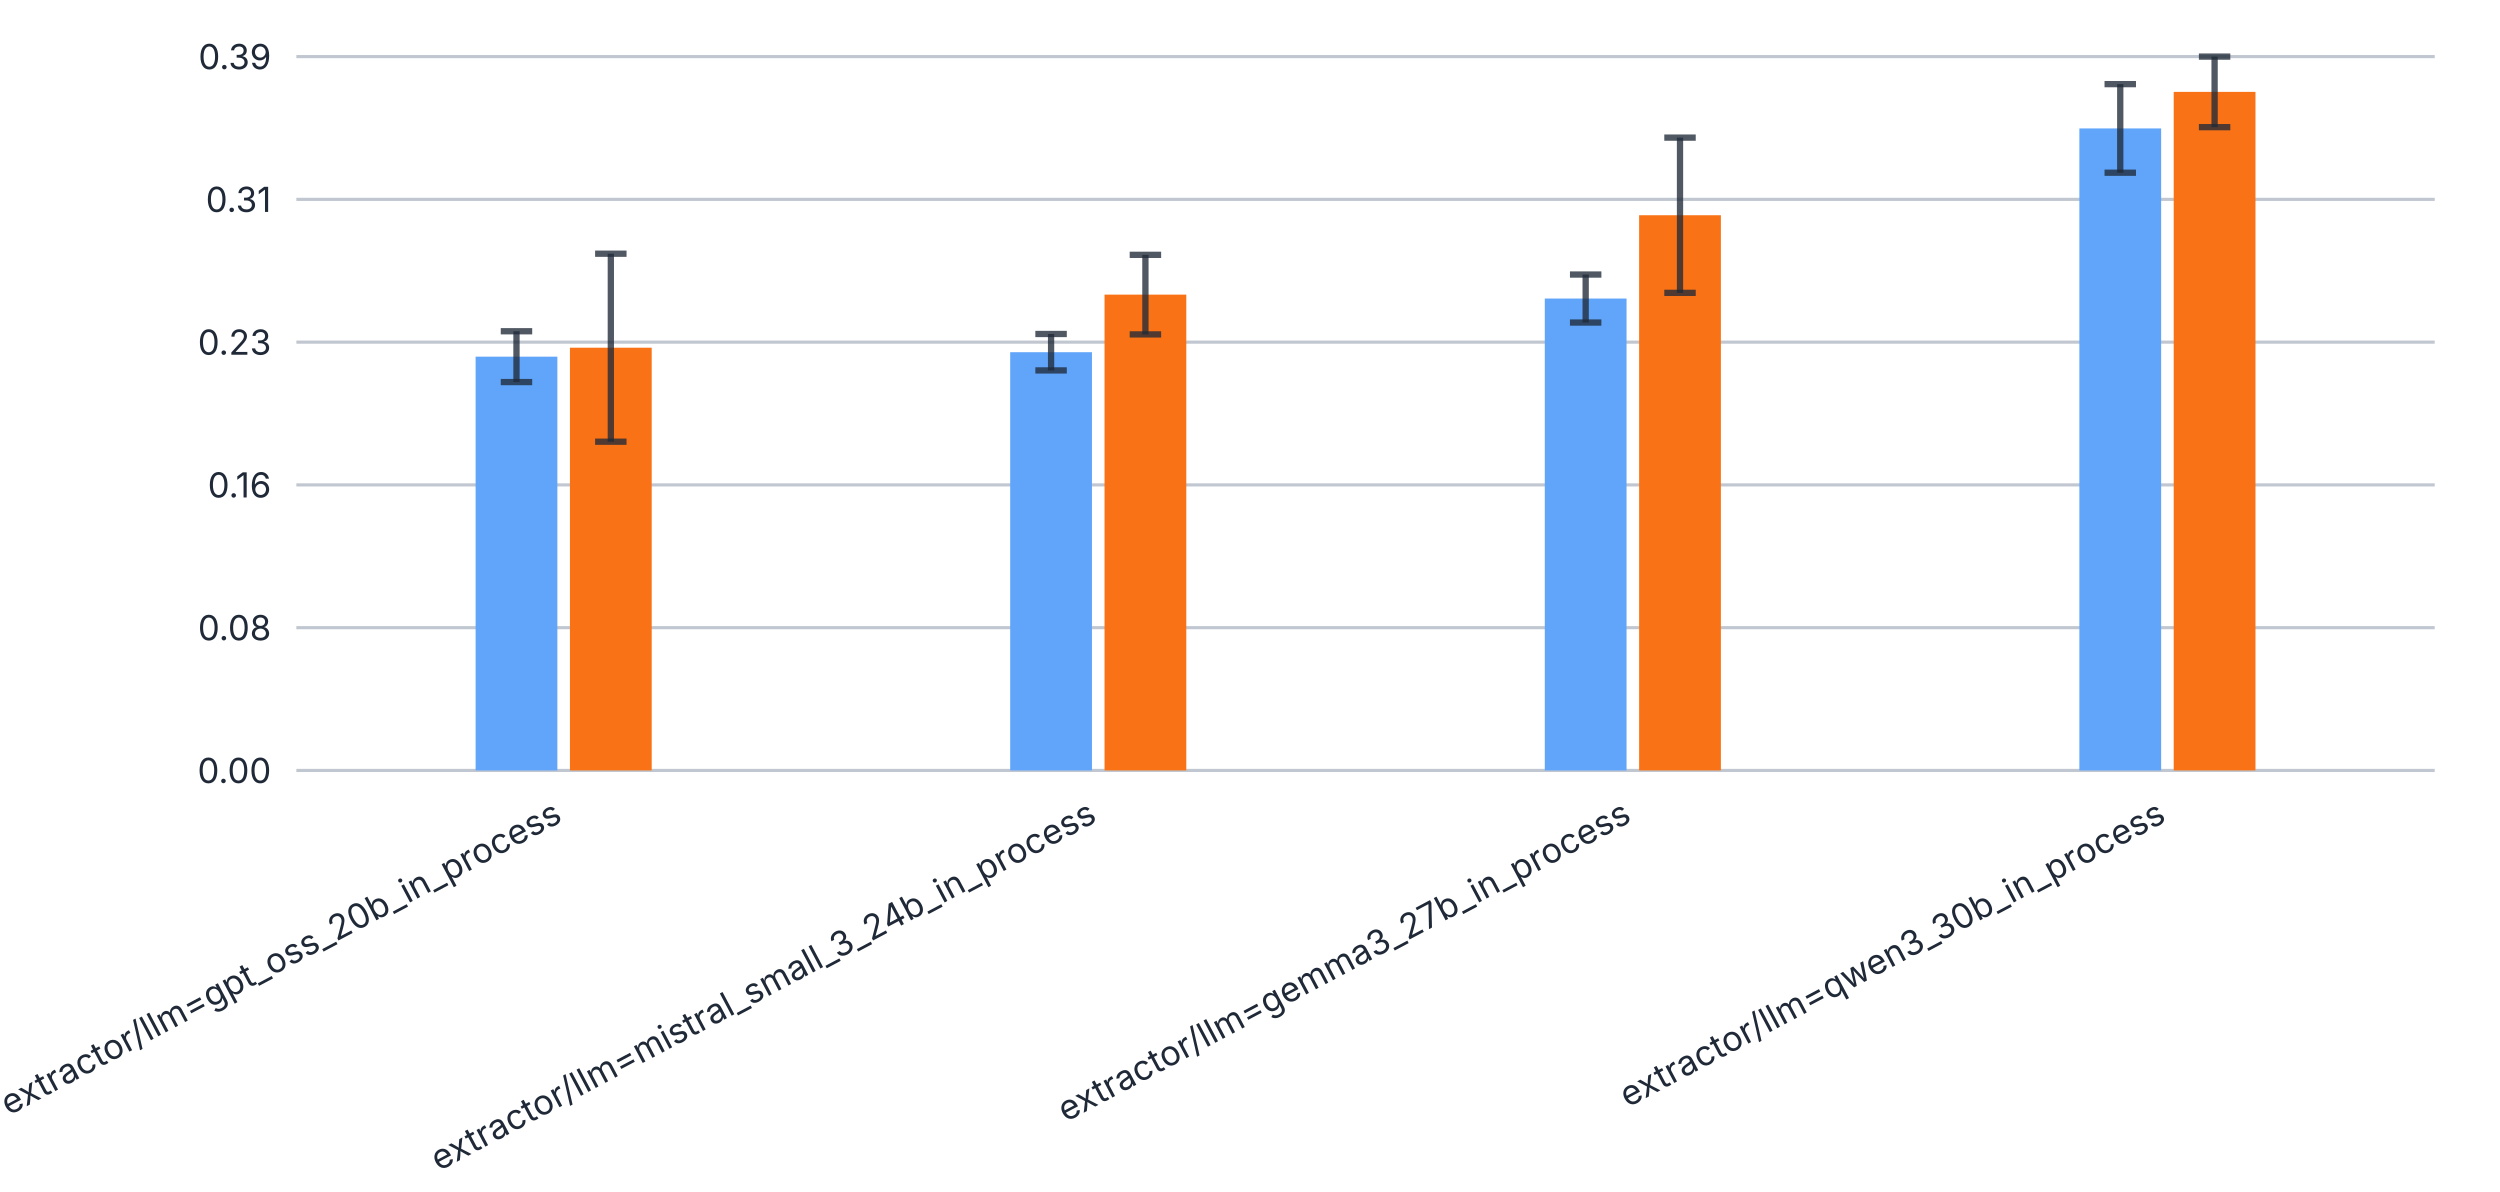
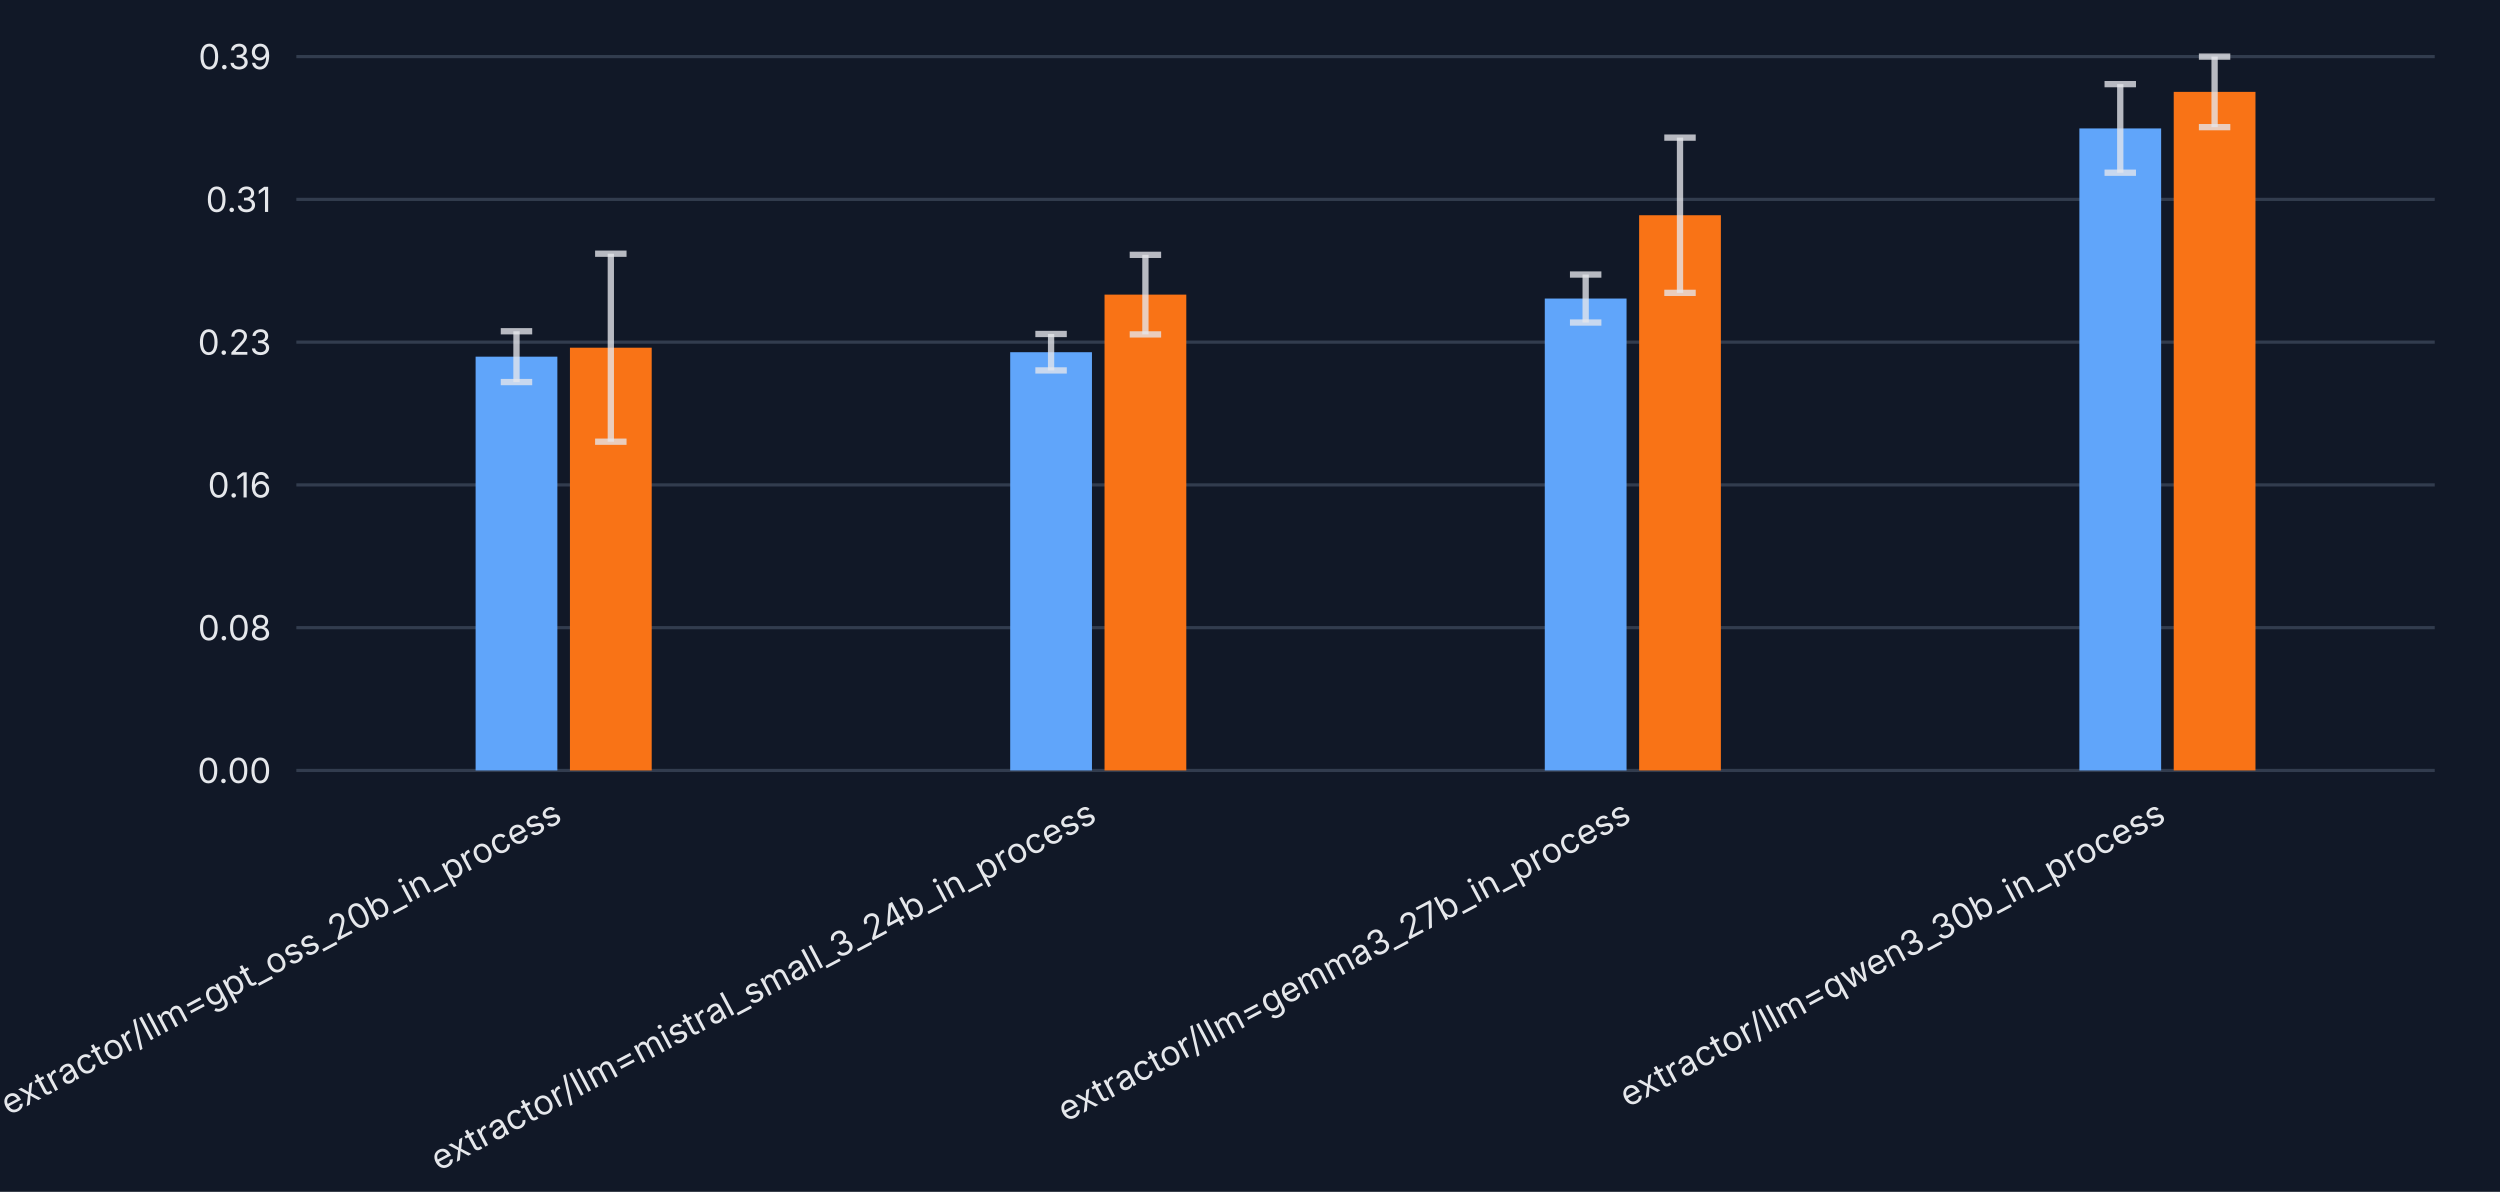
- <svg xmlns="http://www.w3.org/2000/svg" width="795" height="379" viewBox="0 0 795 379" style="color: rgb(31, 41, 55); font-family: Inter, Arial, sans-serif; background-color: rgba(0, 0, 0, 0);">
-   <rect x="0" y="0" width="795" height="379" fill="rgb(255, 255, 255)" />
+ <svg xmlns="http://www.w3.org/2000/svg" width="795" height="379" viewBox="0 0 795 379" style="color: rgb(229, 231, 235); font-family: Inter, Arial, sans-serif; background-color: rgba(0, 0, 0, 0);">
+   <rect x="0" y="0" width="795" height="379" fill="rgb(17, 24, 39)" />
  <g transform="translate(34.2421, 0)">
    <line x1="60" x2="740" y1="245" y2="245" stroke="#64748b66" stroke-width="1" />
    <text x="52" y="249" text-anchor="end" fill="currentColor" font-size="11">0.00</text>
    <line x1="60" x2="740" y1="199.6" y2="199.6" stroke="#64748b66" stroke-width="1" />
    <text x="52" y="203.6" text-anchor="end" fill="currentColor" font-size="11">0.08</text>
    <line x1="60" x2="740" y1="154.2" y2="154.2" stroke="#64748b66" stroke-width="1" />
    <text x="52" y="158.2" text-anchor="end" fill="currentColor" font-size="11">0.16</text>
    <line x1="60" x2="740" y1="108.8" y2="108.8" stroke="#64748b66" stroke-width="1" />
    <text x="52" y="112.8" text-anchor="end" fill="currentColor" font-size="11">0.23</text>
    <line x1="60" x2="740" y1="63.4" y2="63.4" stroke="#64748b66" stroke-width="1" />
    <text x="52" y="67.4" text-anchor="end" fill="currentColor" font-size="11">0.31</text>
    <line x1="60" x2="740" y1="18" y2="18" stroke="#64748b66" stroke-width="1" />
    <text x="52" y="22" text-anchor="end" fill="currentColor" font-size="11">0.39</text>
    <rect x="117" y="113.42" width="26" height="131.58" fill="#60a5fa" style="cursor: crosshair;" />
    <line x1="130" x2="130" y1="105.34" y2="121.5" stroke="currentColor" stroke-opacity="0.78" stroke-width="2" />
    <line x1="125" x2="135" y1="105.34" y2="105.34" stroke="currentColor" stroke-opacity="0.78" stroke-width="2" />
    <line x1="125" x2="135" y1="121.5" y2="121.5" stroke="currentColor" stroke-opacity="0.78" stroke-width="2" />
    <rect x="147" y="110.57" width="26" height="134.43" fill="#f97316" style="cursor: crosshair;" />
    <line x1="160" x2="160" y1="80.679" y2="140.462" stroke="currentColor" stroke-opacity="0.78" stroke-width="2" />
    <line x1="155" x2="165" y1="80.679" y2="80.679" stroke="currentColor" stroke-opacity="0.78" stroke-width="2" />
    <line x1="155" x2="165" y1="140.462" y2="140.462" stroke="currentColor" stroke-opacity="0.78" stroke-width="2" />
    <text x="145" y="261" transform="rotate(-28 145 261)" text-anchor="end" fill="currentColor" font-size="11">extractor/llm=gpt_oss_20b_in_process</text>
    <rect x="287" y="112.001" width="26" height="132.999" fill="#60a5fa" style="cursor: crosshair;" />
    <line x1="300" x2="300" y1="106.207" y2="117.795" stroke="currentColor" stroke-opacity="0.78" stroke-width="2" />
    <line x1="295" x2="305" y1="106.207" y2="106.207" stroke="currentColor" stroke-opacity="0.78" stroke-width="2" />
    <line x1="295" x2="305" y1="117.795" y2="117.795" stroke="currentColor" stroke-opacity="0.78" stroke-width="2" />
    <rect x="317" y="93.69" width="26" height="151.31" fill="#f97316" style="cursor: crosshair;" />
    <line x1="330" x2="330" y1="81.038" y2="106.342" stroke="currentColor" stroke-opacity="0.78" stroke-width="2" />
    <line x1="325" x2="335" y1="81.038" y2="81.038" stroke="currentColor" stroke-opacity="0.78" stroke-width="2" />
    <line x1="325" x2="335" y1="106.342" y2="106.342" stroke="currentColor" stroke-opacity="0.78" stroke-width="2" />
    <text x="315" y="261" transform="rotate(-28 315 261)" text-anchor="end" fill="currentColor" font-size="11">extractor/llm=mistral_small_3_24b_in_process</text>
    <rect x="457" y="94.935" width="26" height="150.065" fill="#60a5fa" style="cursor: crosshair;" />
    <line x1="470" x2="470" y1="87.303" y2="102.567" stroke="currentColor" stroke-opacity="0.78" stroke-width="2" />
    <line x1="465" x2="475" y1="87.303" y2="87.303" stroke="currentColor" stroke-opacity="0.78" stroke-width="2" />
    <line x1="465" x2="475" y1="102.567" y2="102.567" stroke="currentColor" stroke-opacity="0.78" stroke-width="2" />
    <rect x="487" y="68.445" width="26" height="176.555" fill="#f97316" style="cursor: crosshair;" />
    <line x1="500" x2="500" y1="43.763" y2="93.127" stroke="currentColor" stroke-opacity="0.78" stroke-width="2" />
    <line x1="495" x2="505" y1="43.763" y2="43.763" stroke="currentColor" stroke-opacity="0.78" stroke-width="2" />
    <line x1="495" x2="505" y1="93.127" y2="93.127" stroke="currentColor" stroke-opacity="0.78" stroke-width="2" />
    <text x="485" y="261" transform="rotate(-28 485 261)" text-anchor="end" fill="currentColor" font-size="11">extractor/llm=gemma3_27b_in_process</text>
    <rect x="627" y="40.84" width="26" height="204.16" fill="#60a5fa" style="cursor: crosshair;" />
    <line x1="640" x2="640" y1="26.756" y2="54.924" stroke="currentColor" stroke-opacity="0.78" stroke-width="2" />
    <line x1="635" x2="645" y1="26.756" y2="26.756" stroke="currentColor" stroke-opacity="0.78" stroke-width="2" />
    <line x1="635" x2="645" y1="54.924" y2="54.924" stroke="currentColor" stroke-opacity="0.78" stroke-width="2" />
    <rect x="657" y="29.217" width="26" height="215.783" fill="#f97316" style="cursor: crosshair;" />
    <line x1="670" x2="670" y1="18" y2="40.434" stroke="currentColor" stroke-opacity="0.78" stroke-width="2" />
    <line x1="665" x2="675" y1="18" y2="18" stroke="currentColor" stroke-opacity="0.78" stroke-width="2" />
    <line x1="665" x2="675" y1="40.434" y2="40.434" stroke="currentColor" stroke-opacity="0.78" stroke-width="2" />
    <text x="655" y="261" transform="rotate(-28 655 261)" text-anchor="end" fill="currentColor" font-size="11">extractor/llm=qwen3_30b_in_process</text>
  </g>
</svg>
